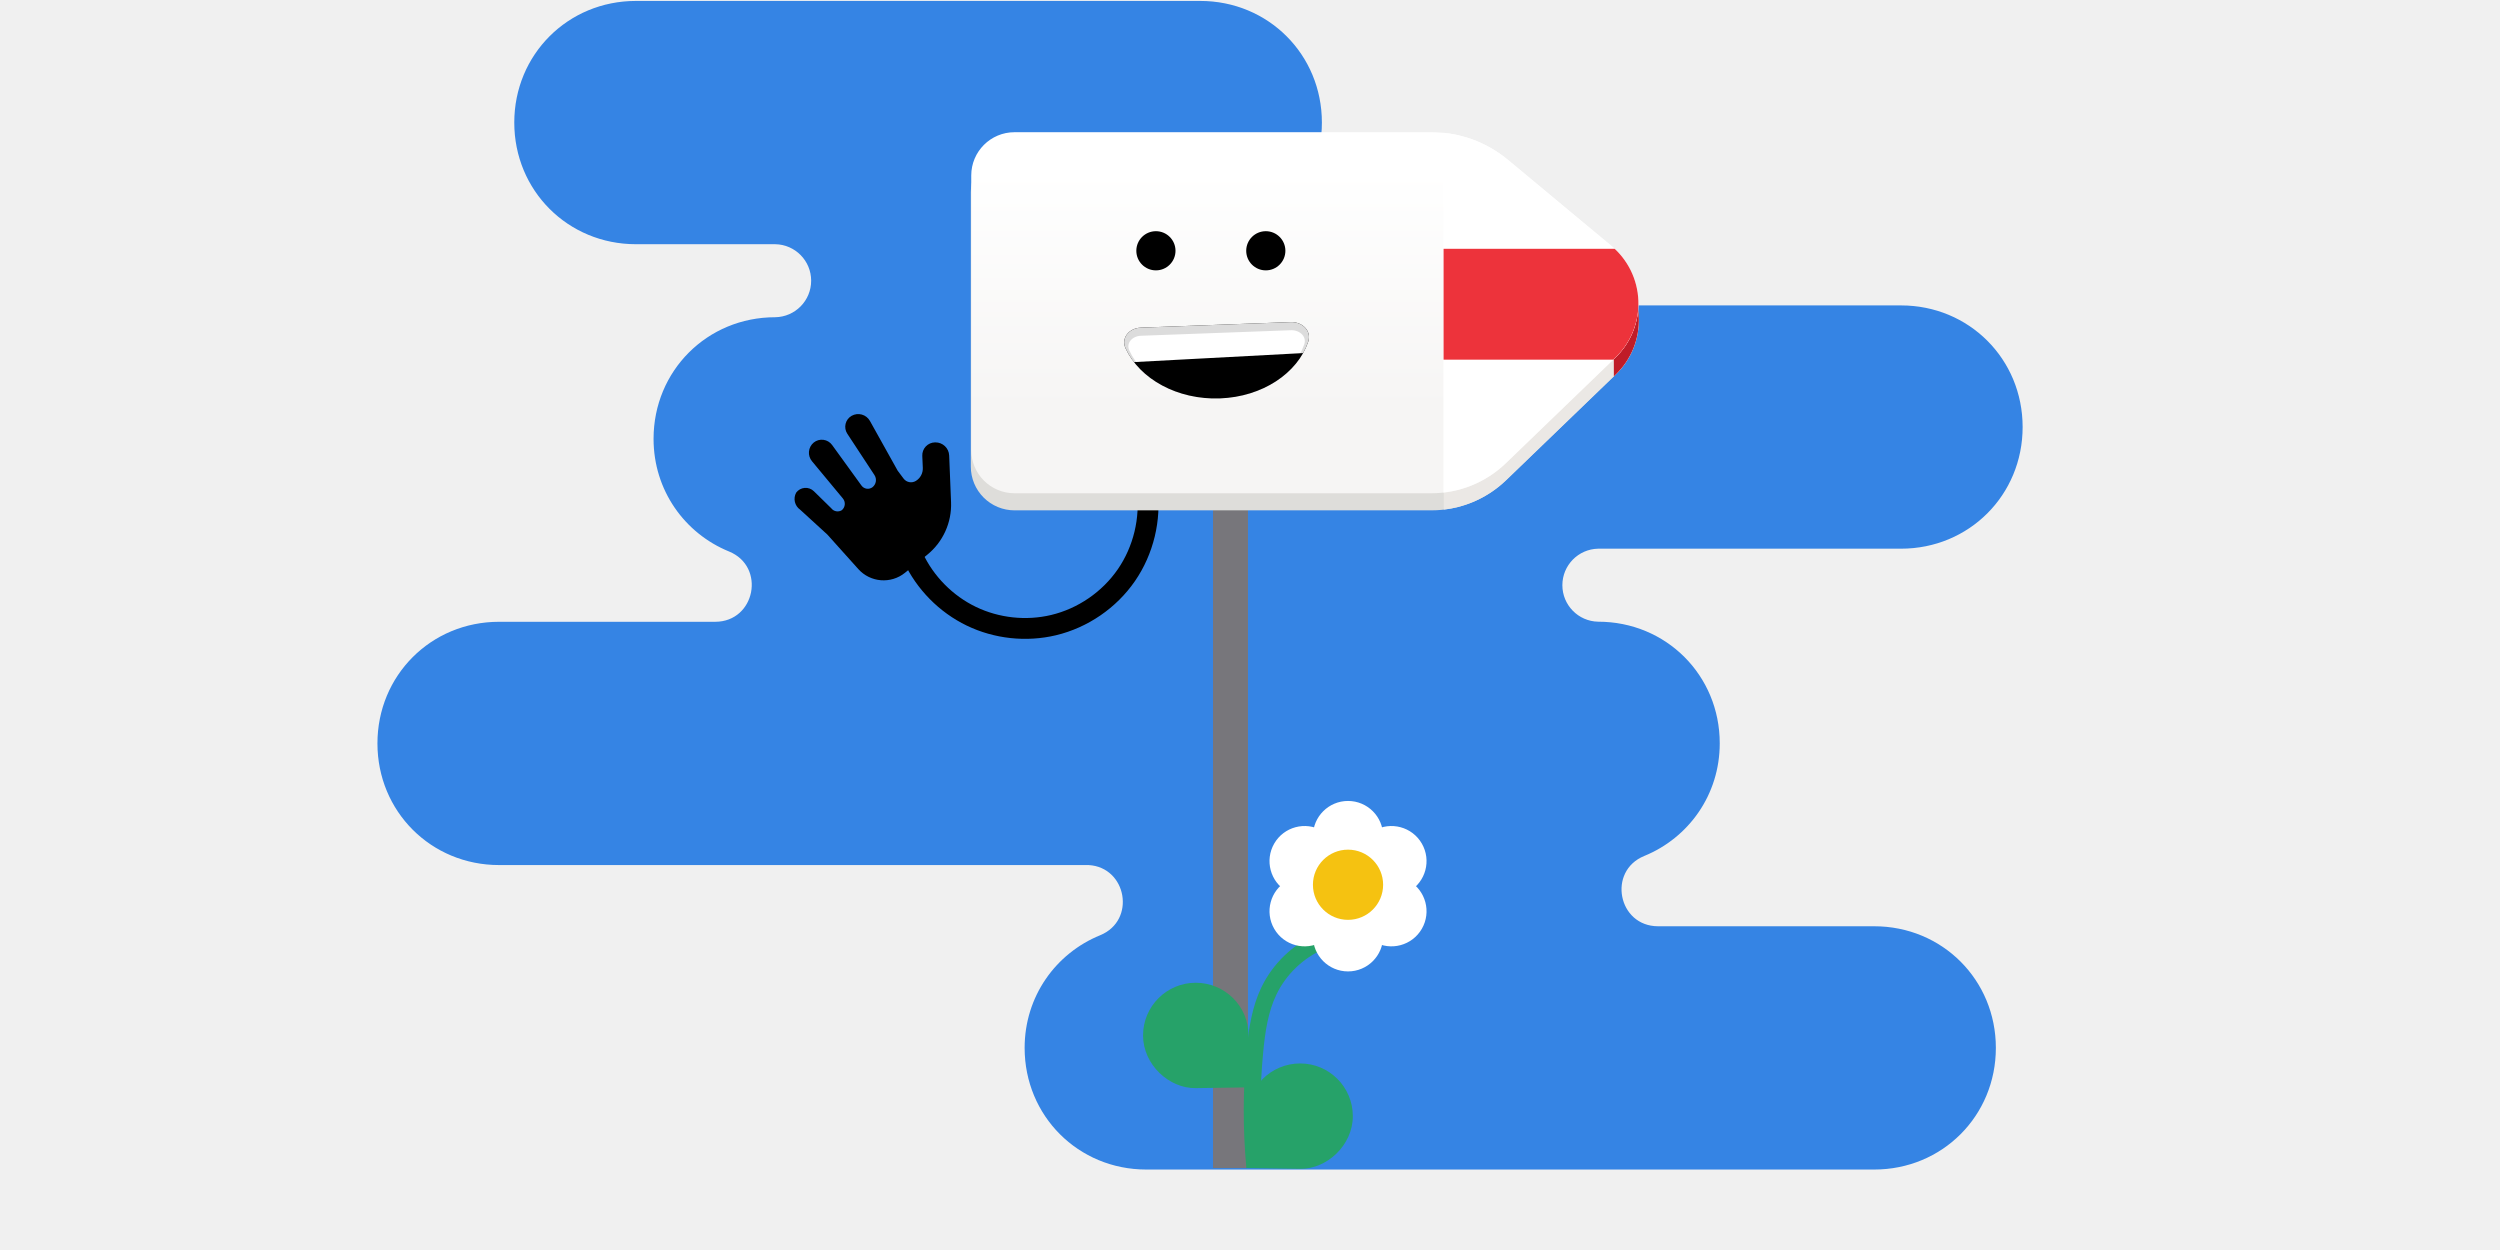
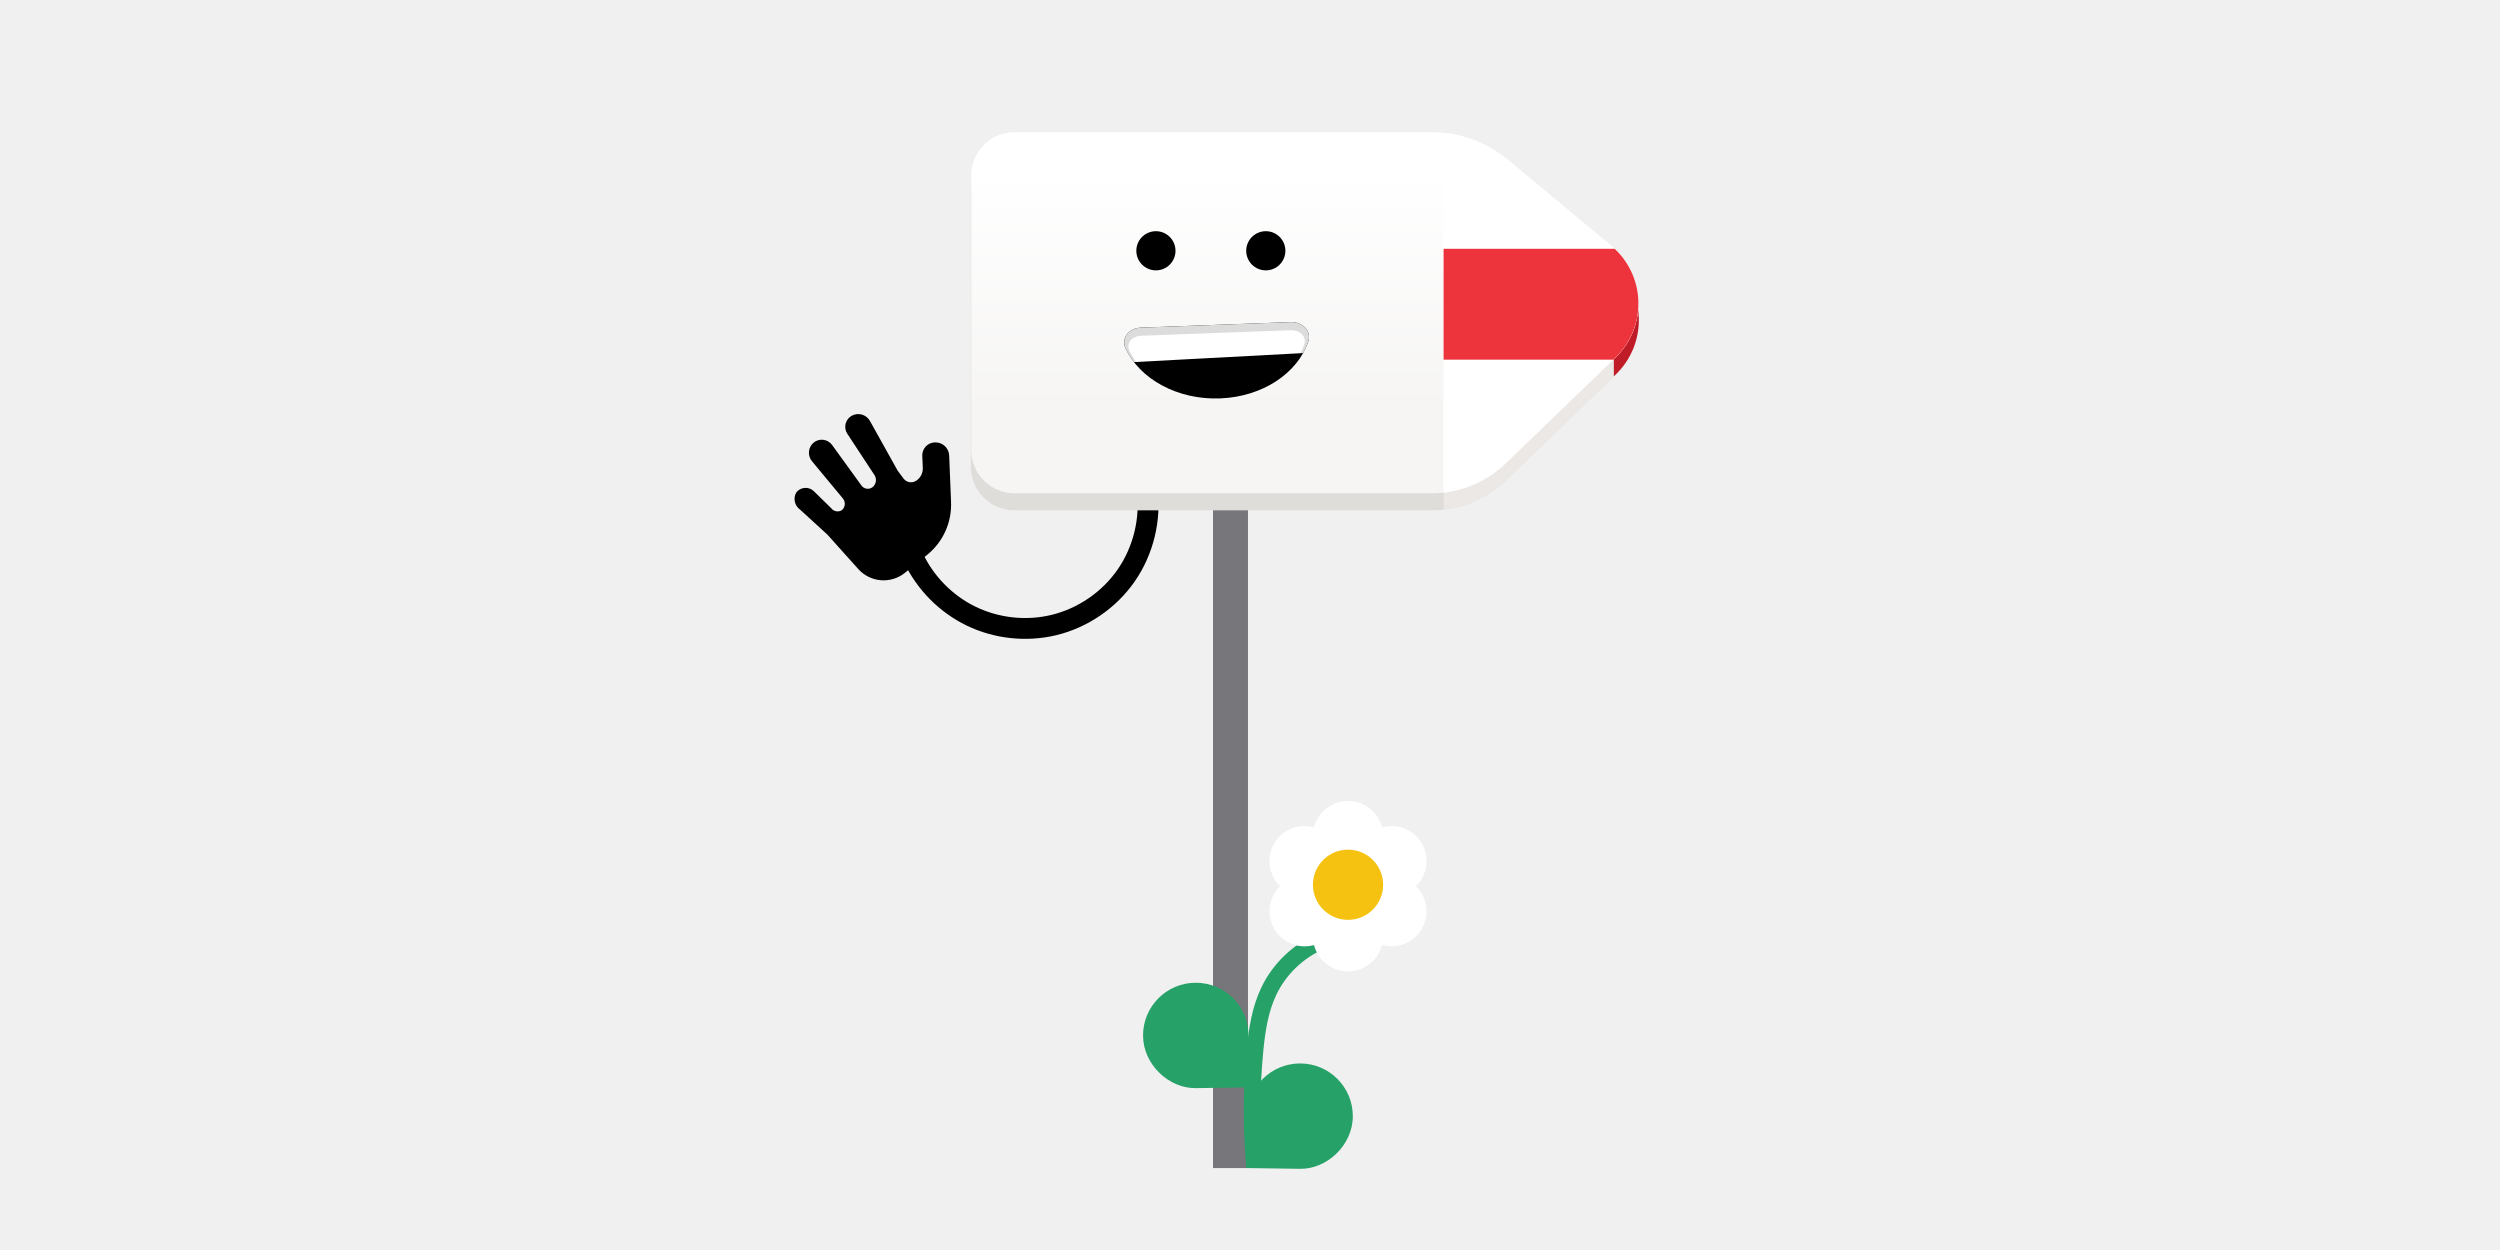
<svg xmlns="http://www.w3.org/2000/svg" xmlns:xlink="http://www.w3.org/1999/xlink" width="600" height="300">
  <defs>
    <linearGradient id="a">
      <stop offset="0" stop-color="#f6f5f4" />
      <stop offset="1" stop-color="#fff" />
    </linearGradient>
    <linearGradient xlink:href="#a" id="c" x1="528.343" y1="97.273" x2="528.343" y2="40.253" gradientUnits="userSpaceOnUse" />
    <clipPath clipPathUnits="userSpaceOnUse" id="d">
      <path style="font-variation-settings:normal" d="M210.32 87.069c-2.581 7.554-10.978 13.208-21.172 13.584-10.213.377-19.234-4.653-22.653-12.006-1.16-2.492.877-4.87 3.636-4.972l36.014-1.33c2.758-.101 5.063 2.123 4.175 4.724z" fill="#9141ac" stroke-linejoin="round" />
    </clipPath>
    <clipPath clipPathUnits="userSpaceOnUse" id="b">
      <path d="M478.634 30.837h100.05a28.735 28.735 19.87 0118.372 6.64l24.825 20.64a17.992 17.992 87.893 01.985 26.787l-26.32 25.377a25.733 25.733 158.022 01-17.861 7.208H478.634a10.385 10.385 45 01-10.385-10.385V41.222a10.385 10.385 135 0110.385-10.385z" fill="#c061cb" stroke-linejoin="round" />
    </clipPath>
  </defs>
-   <path style="marker:none" d="M152.62.225c-16.325 0-29.193 12.867-29.193 29.192 0 16.324 12.868 29.194 29.192 29.194h33.429a8.763 8.763 0 010 17.524c-16.325 0-29.194 12.866-29.194 29.19 0 12.363 7.48 22.695 18.113 27.031 8.893 3.635 6.298 16.865-3.31 16.873h-51.88c-16.324 0-29.191 12.868-29.191 29.192 0 16.326 12.867 29.194 29.191 29.194H261.26c9.153.502 11.485 13.286 2.763 16.85-10.633 4.336-18.112 14.667-18.112 27.03 0 16.326 12.868 29.194 29.192 29.194h174.71c16.325 0 29.193-12.868 29.193-29.193 0-16.324-12.867-29.192-29.192-29.192h-51.881c-9.608-.01-12.202-13.24-3.308-16.874 10.632-4.336 18.113-14.668 18.113-27.03 0-16.325-12.87-29.193-29.194-29.193a8.763 8.763 0 010-17.522h72.695c16.324 0 29.192-12.87 29.192-29.194 0-16.325-12.868-29.192-29.192-29.192H281.53c-.228 0-.452.012-.679.017-4.692-4.954-2.382-14.705 7.21-14.705 16.323 0 29.193-12.87 29.193-29.194 0-16.324-12.87-29.192-29.194-29.192z" fill="#3584e4" />
  <path style="line-height:normal;font-variant-ligatures:normal;font-variant-position:normal;font-variant-caps:normal;font-variant-numeric:normal;font-variant-alternates:normal;font-variant-east-asian:normal;font-feature-settings:normal;font-variation-settings:normal;text-indent:0;text-align:start;text-decoration-line:none;text-decoration-style:solid;text-decoration-color:#000;text-transform:none;text-orientation:mixed;white-space:normal;shape-padding:0;shape-margin:0;inline-size:0;isolation:auto;mix-blend-mode:normal;solid-color:#000;solid-opacity:1" d="M224.48 106.171l-.072.001a3.1 3.1 133.421 00-3.059 3.232l.124 2.889a3.493 3.493 117.893 01-1.651 3.119l-.006.004a2.232 2.232 10.727 01-2.962-.562l-1.416-1.893-6.656-11.936a3.212 3.212 15.651 00-4.39-1.23 3.03 3.03 103.579 00-1.039 4.3l6.517 9.922a2.184 2.184 99.097 01-.466 2.908 1.87 1.87 8.933 01-2.671-.42l-7.028-9.708a3.065 3.065 7.554 00-4.411-.585 3.171 3.171 95.217 00-.41 4.493l7.406 8.925a2.007 2.007 95.13 01-.253 2.817 1.915 1.915 10.362 01-2.533-.463l-4.174-4.09a2.826 2.826 175.562 00-4.243.329 3.142 3.142 76.931 00.953 4.106l6.52 5.961 7.43 8.282a8.158 8.158 4.556 0011.207.893l5.338-4.322a15.455 15.455 114.352 005.717-12.63l-.45-11.189a3.285 3.285 43.496 00-3.322-3.152z" color="#000" font-weight="400" font-family="sans-serif" overflow="visible" />
  <path d="M219.167 133.753c2.85 6.12 7.865 11.205 13.943 14.141 6.079 2.937 13.179 3.704 19.745 2.134 7.03-1.68 13.383-6.04 17.482-11.993 4.099-5.954 5.903-13.445 4.965-20.612" fill="none" stroke="#000" stroke-width="5" />
  <path style="font-variation-settings:normal" fill="#77767b" d="M291.125 109.195h8.391v171.143h-8.391z" />
  <path d="M334.056 225.11c-5.572-1.783-11.785-1.48-17.156.839-5.37 2.318-9.853 6.631-12.377 11.909-2.109 4.41-2.848 9.338-3.323 14.202a149.269 149.269 0 00-.082 28.104" fill="none" stroke="#26a269" stroke-width="4" />
  <g transform="translate(-1069.036 -82.296) scale(.3438)">
    <circle style="marker:none" cx="4050.5" cy="823" r="24.5" fill="#fff" />
    <circle transform="rotate(60)" r="24.5" cy="-3113.836" cx="2768.3" style="marker:none" fill="#fff" />
    <circle style="marker:none" cx="-1282.2" cy="-3971.835" r="24.5" transform="rotate(120)" fill="#fff" />
    <circle transform="scale(-1)" r="24.5" cy="-893" cx="-4050.5" style="marker:none" fill="#fff" />
    <circle style="marker:none" cx="-2768.3" cy="3043.836" r="24.5" transform="rotate(-120)" fill="#fff" />
    <circle transform="rotate(-60)" r="24.5" cy="3901.836" cx="1282.2" style="marker:none" fill="#fff" />
    <circle r="24.5" cy="857" cx="4050.5" style="marker:none" fill="#f5c211" />
  </g>
  <path d="M243.432 35.629a10.52 10.52 0 00-3.996.814 10.526 10.526 0 00-3.385 2.278 10.512 10.512 0 00-3.053 7.394v65.883c0 1.373.274 2.744.799 4.012a10.523 10.523 0 002.273 3.402c.97.97 2.135 1.748 3.403 2.274 1.268.525 2.639.798 4.011.798h100.051c3.303 0 6.605-.642 9.668-1.879a25.915 25.915 0 008.264-5.359l26.32-25.377a18.157 18.157 0 004.22-6.256 18.157 18.157 0 001.302-7.433 18.158 18.158 0 00-1.844-7.319 18.163 18.163 0 00-4.67-5.93l-24.824-20.64a28.91 28.91 0 00-8.635-4.945 28.906 28.906 0 00-9.8-1.717H243.431z" fill="#deddda" />
  <path d="M346.506 57.188v65.117a25.922 25.922 0 006.697-1.7 25.914 25.914 0 008.264-5.359l26.32-25.377a18.157 18.157 0 004.22-6.256 18.157 18.157 0 001.302-7.433 18.158 18.158 0 00-1.844-7.319 18.163 18.163 0 00-4.67-5.93l-6.908-5.743h-33.381z" fill="#ebe8e5" />
  <path style="font-variation-settings:normal" d="M346.46 63.705l40.857 22.701.009 3.908.46-.445a18.157 18.157 0 004.221-6.256 18.157 18.157 0 001.301-7.433 18.158 18.158 0 00-1.844-7.319 18.166 18.166 0 00-3.804-5.156z" fill="#c01c28" />
  <g clip-path="url(#b)" transform="translate(-235.15 .893)">
    <path d="M478.634 30.837h100.05a28.735 28.735 19.87 0118.372 6.64l24.825 20.64a17.992 17.992 87.893 01.985 26.787l-26.32 25.377a25.733 25.733 158.022 01-17.861 7.208H478.634a10.385 10.385 45 01-10.385-10.385V41.222a10.385 10.385 135 0110.385-10.385z" fill="url(#c)" />
    <circle cx="512.57" cy="59.295" r="4.701" />
    <circle cx="538.943" cy="59.295" r="4.701" />
    <g clip-path="url(#d)" transform="translate(338.794 -5.931)">
      <path style="font-variation-settings:normal" d="M210.32 87.069c-2.581 7.554-10.978 13.208-21.172 13.584-10.213.377-19.234-4.653-22.653-12.006-1.16-2.492.877-4.87 3.636-4.972l36.014-1.33c2.758-.101 5.063 2.123 4.175 4.724z" />
      <path style="font-variation-settings:normal" d="M162.496 74.422h55.2l1.202 14.834-56.402 3.002z" fill="#fff" />
      <path style="font-variation-settings:normal" d="M210.32 88.016c-2.581 7.554-10.978 13.208-21.172 13.584-10.213.377-19.234-4.653-22.653-12.006-1.16-2.492.877-4.87 3.636-4.972l36.014-1.33c2.758-.101 5.063 2.124 4.175 4.724z" fill="none" stroke="#000" stroke-width="2" stroke-linejoin="round" stroke-opacity=".139" />
    </g>
    <path style="font-variation-settings:normal" fill="#fff" d="M581.57 15.522h81.229v136.944H581.57z" />
    <path style="font-variation-settings:normal" fill="#ed333b" d="M581.611 58.813h86.339v26.608h-86.339z" />
  </g>
  <path d="M324.678 267.872c0 6.984-6.228 12.739-12.646 12.646l-12.515-.18-.13-12.466c-.074-6.984 5.661-12.646 12.645-12.646s12.646 5.662 12.646 12.646zm-50.347-19.367c0 6.984 6.229 12.738 12.646 12.646l12.516-.18.13-12.466c.074-6.984-5.661-12.646-12.646-12.646-6.984 0-12.646 5.661-12.646 12.646z" fill="#26a269" />
</svg>
